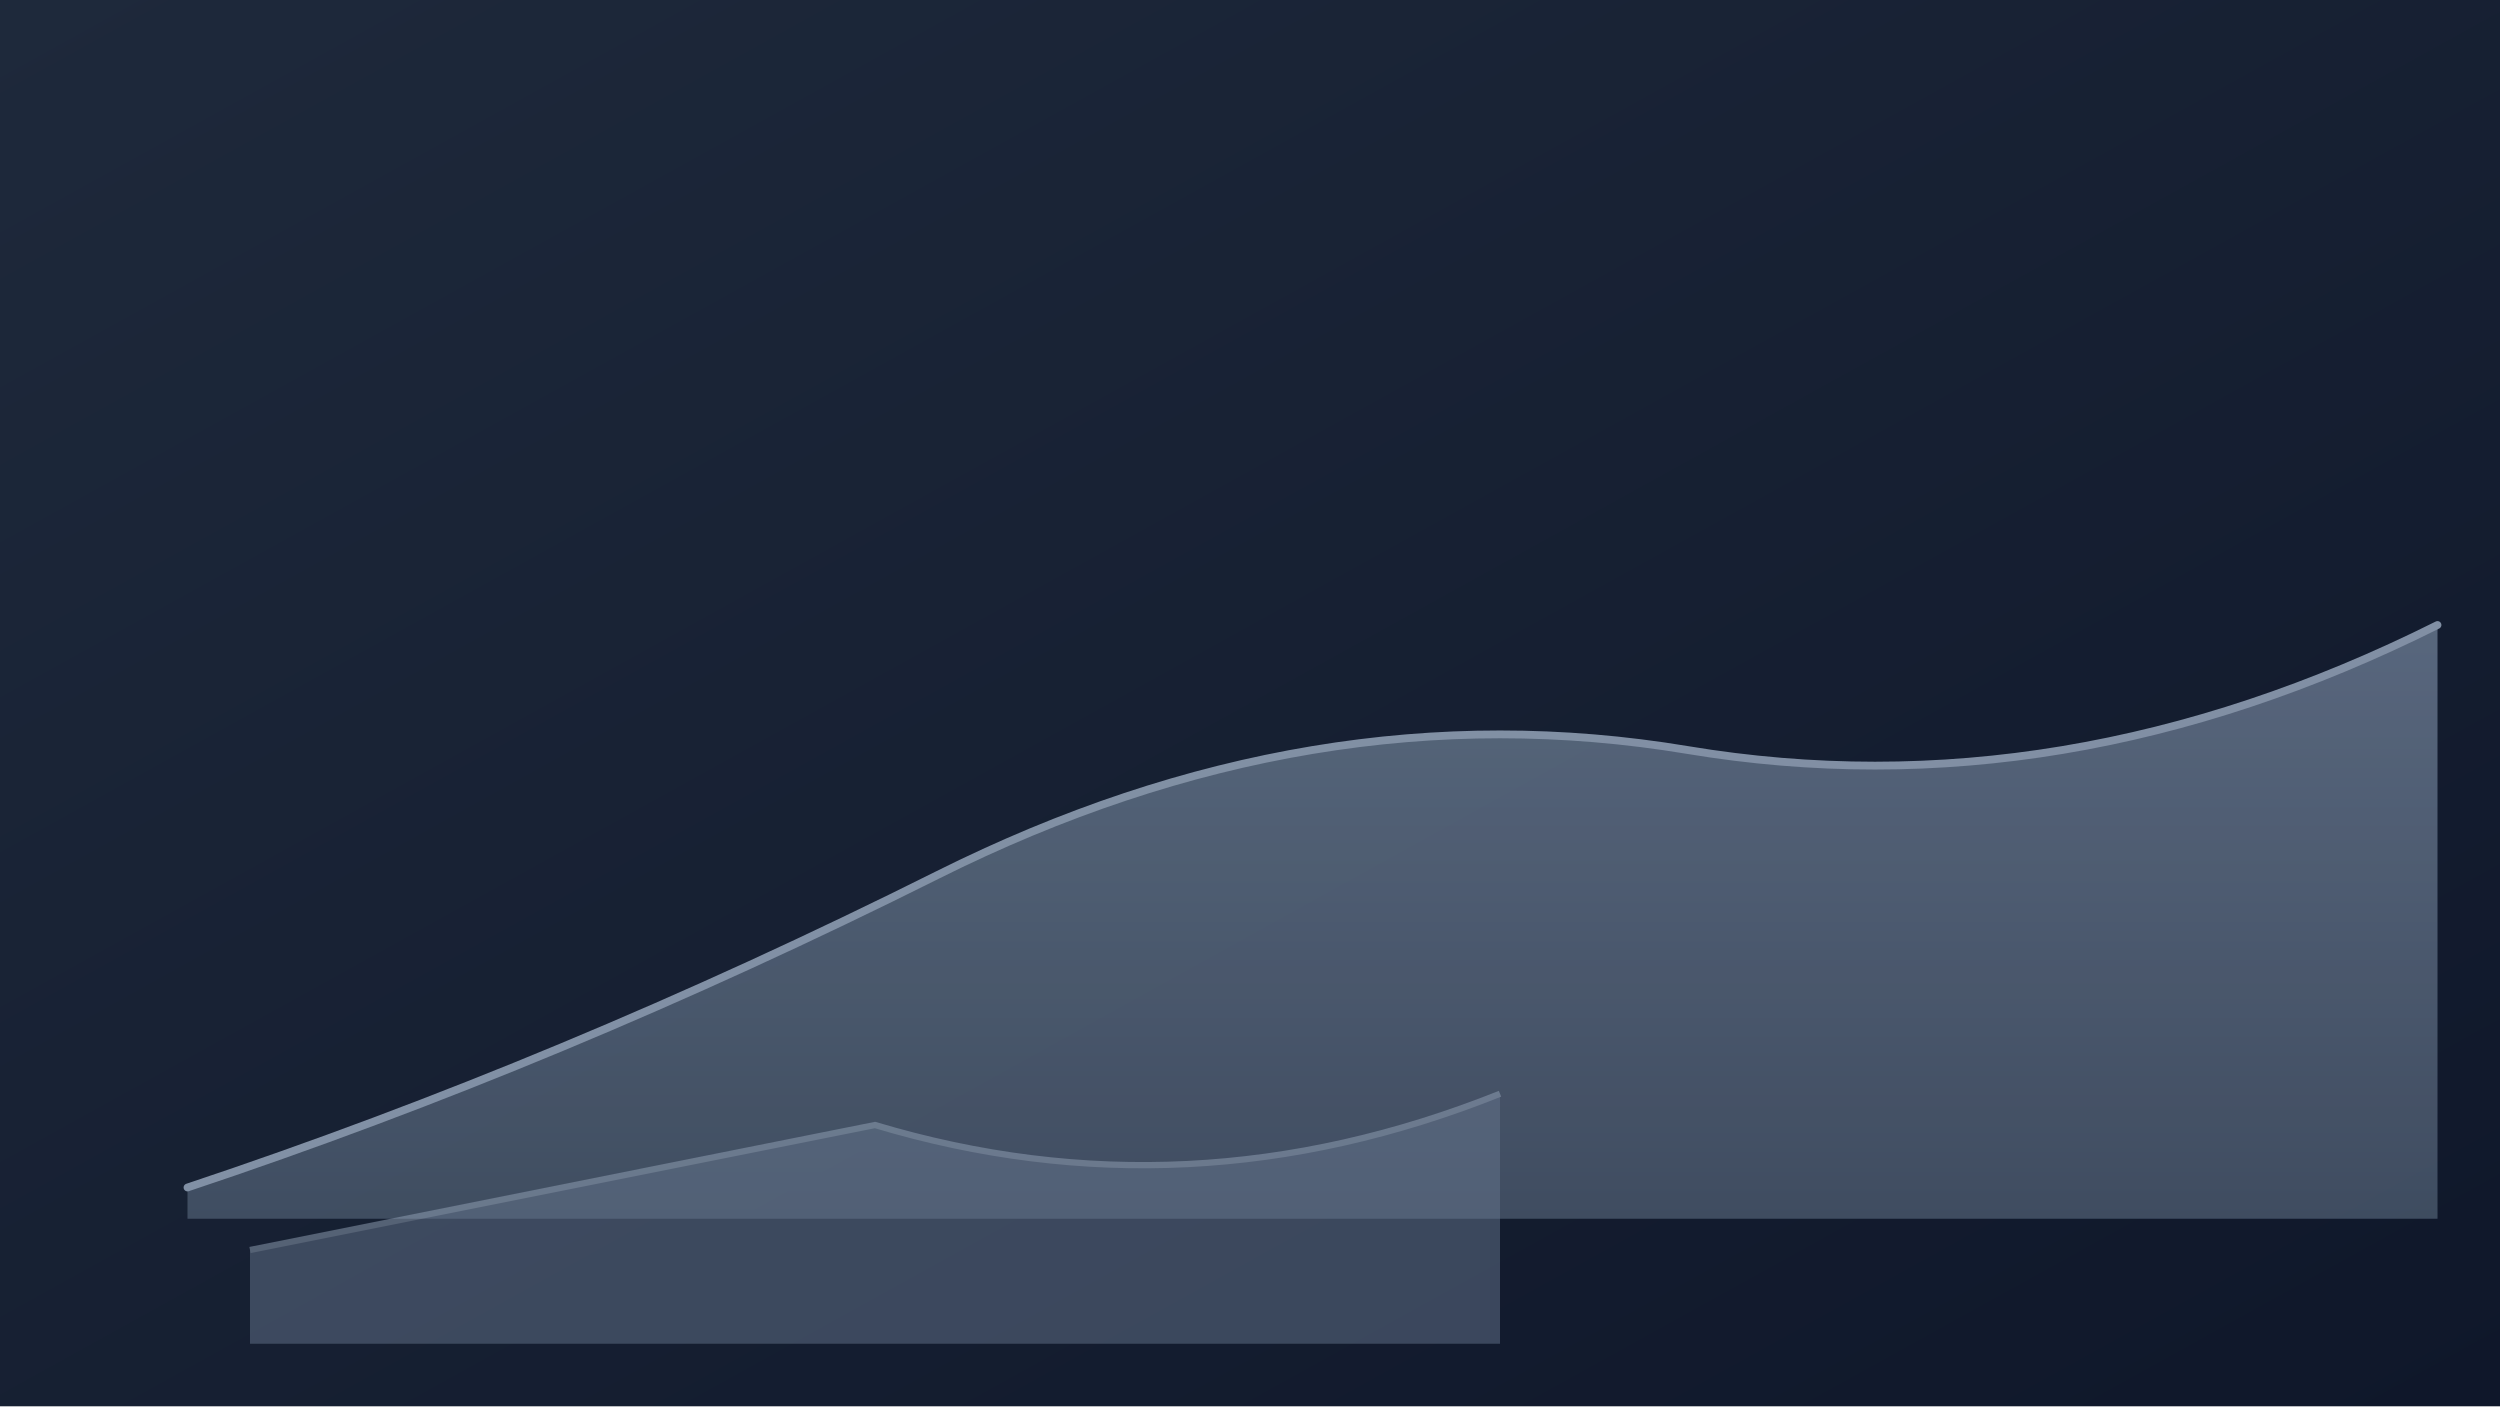
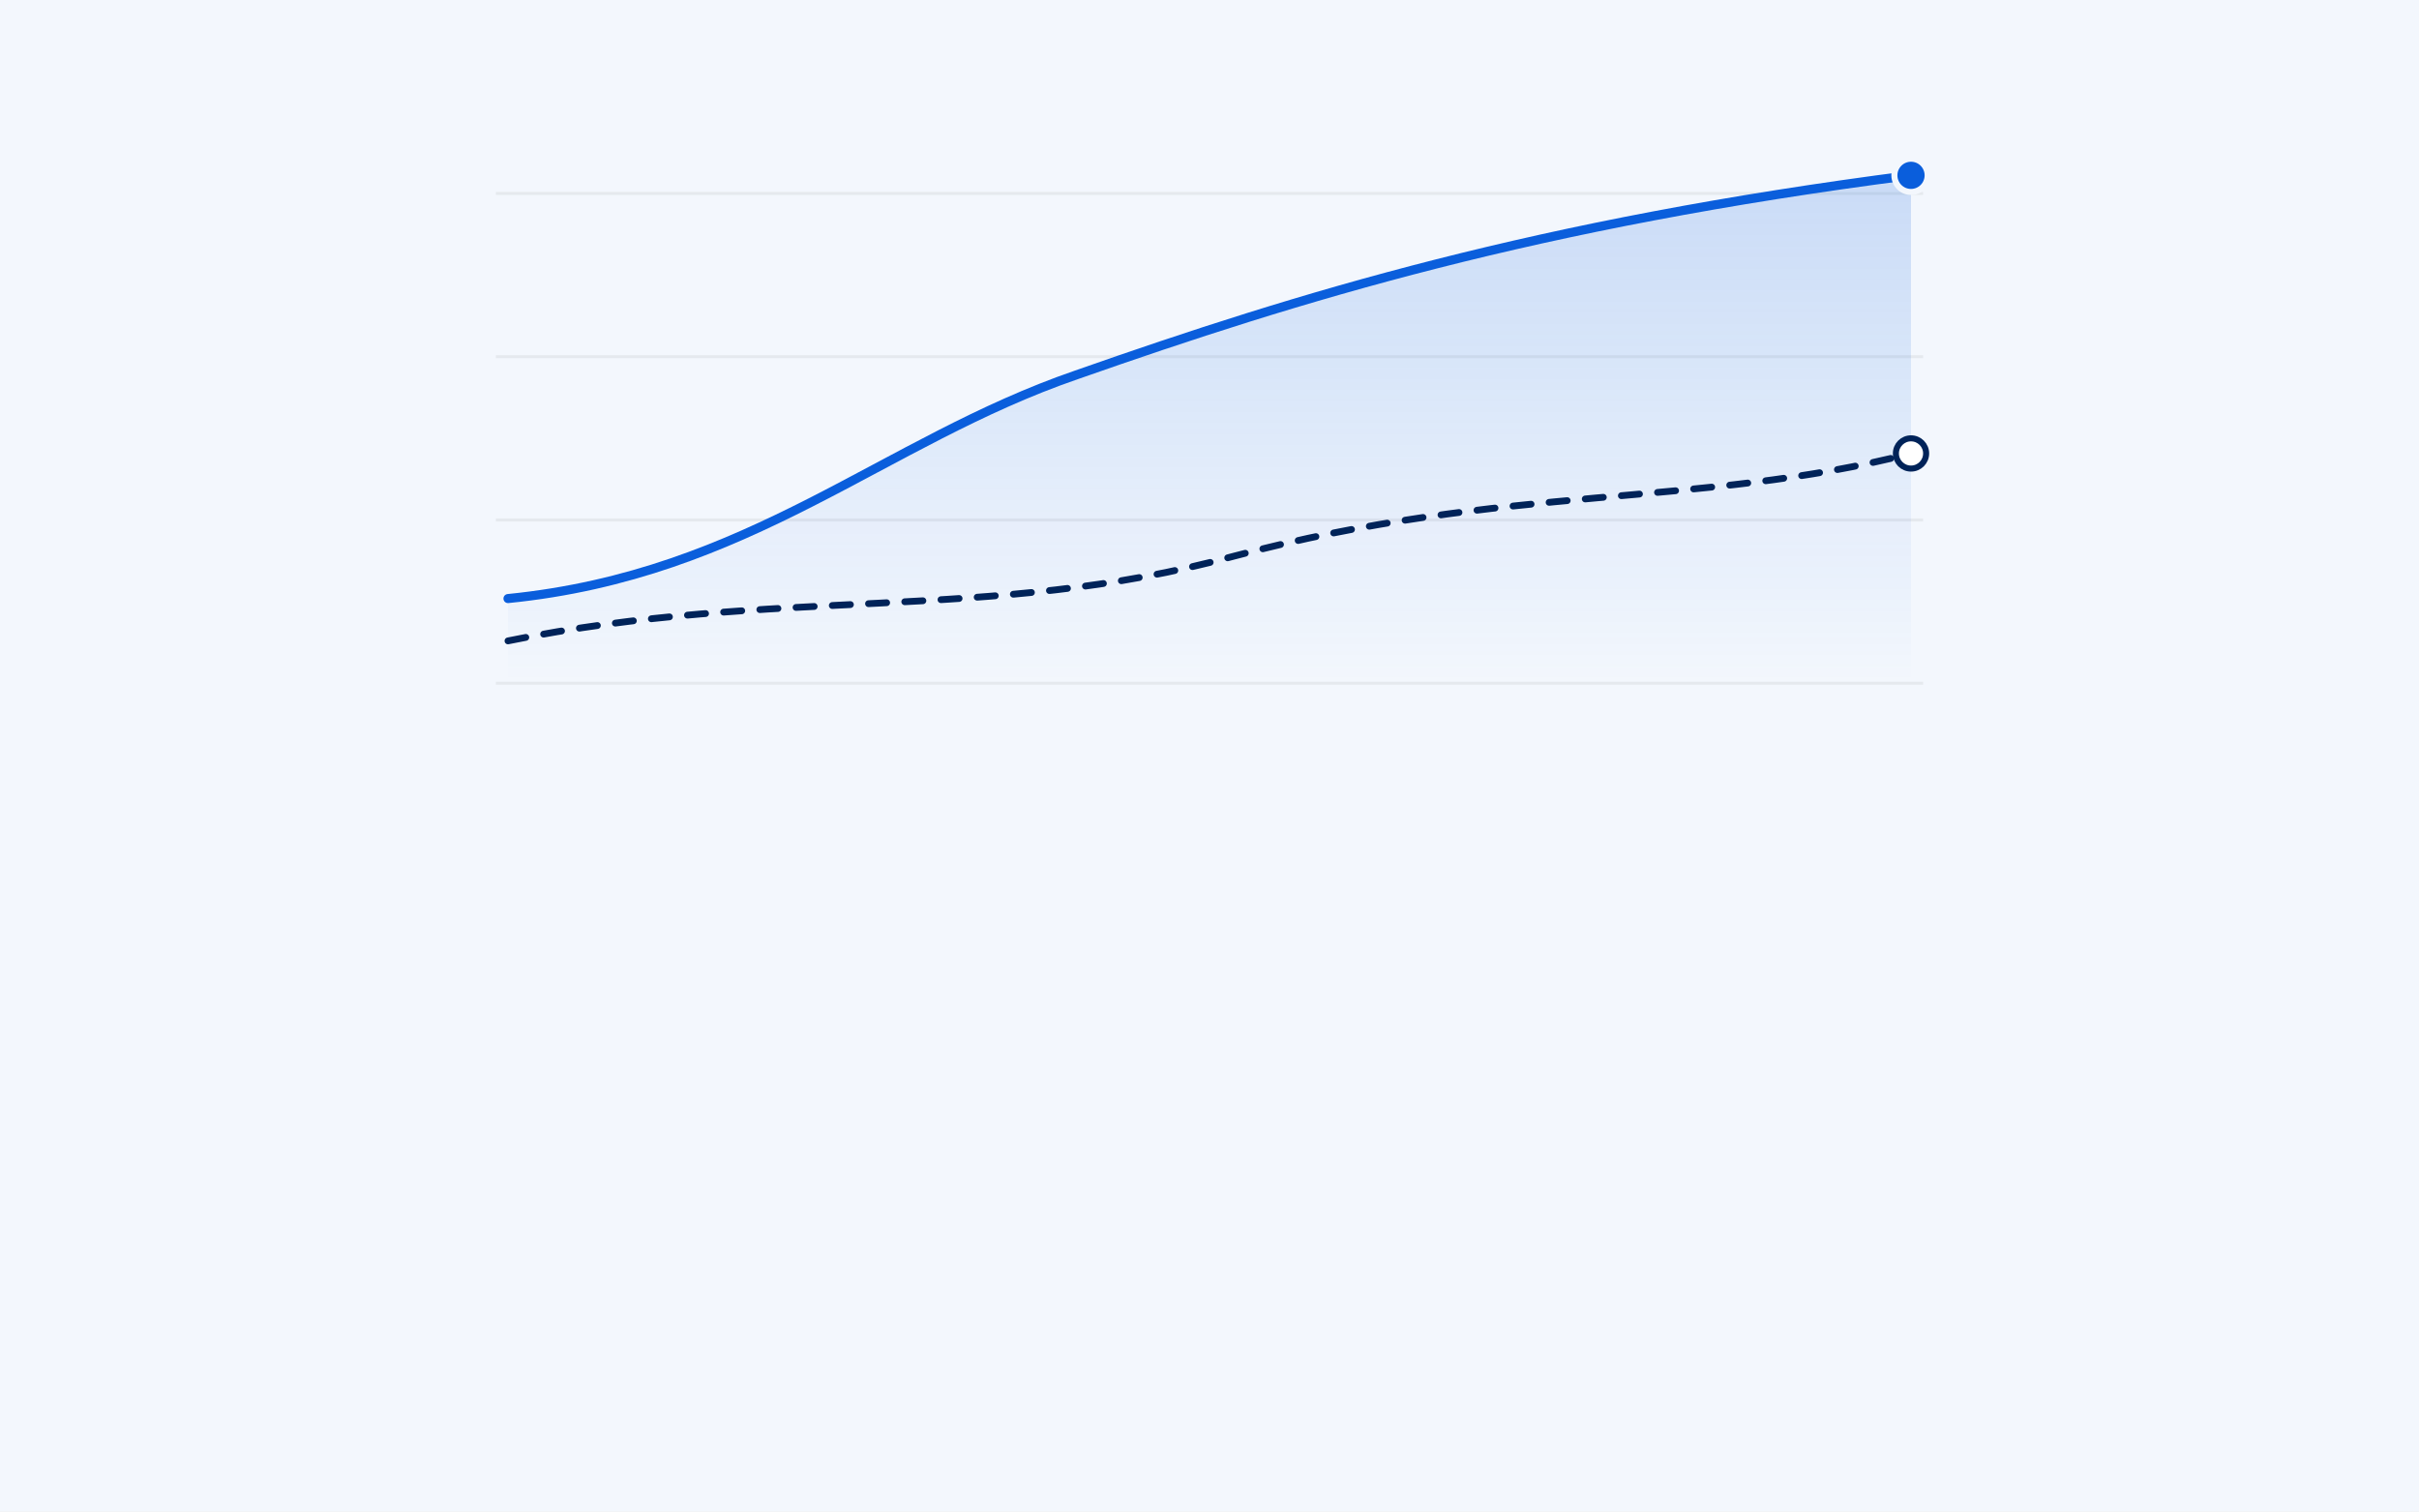
- <svg xmlns="http://www.w3.org/2000/svg" viewBox="0 0 800 450" fill="none">
+ <svg xmlns="http://www.w3.org/2000/svg" viewBox="0 0 800 500" fill="none">
  <defs>
-     <linearGradient id="bg2" x1="0%" y1="0%" x2="100%" y2="100%">
-       <stop offset="0%" stop-color="#1e293b" />
-       <stop offset="100%" stop-color="#0f172a" />
-     </linearGradient>
-     <linearGradient id="area2" x1="0%" y1="100%" x2="0%" y2="0%">
-       <stop offset="0%" stop-color="#475569" />
-       <stop offset="100%" stop-color="#64748b" />
+     <linearGradient id="beholdeFill" x1="0" y1="0" x2="0" y2="1">
+       <stop offset="0%" stop-color="#0A5EDC" stop-opacity="0.18" />
+       <stop offset="100%" stop-color="#0A5EDC" stop-opacity="0" />
    </linearGradient>
  </defs>
-   <rect width="800" height="450" fill="url(#bg2)" />
-   <g transform="translate(60, 60)" opacity="0.85">
-     <path d="M0 320 Q120 280 240 220 T480 180 T720 140 L720 330 L0 330 Z" fill="url(#area2)" />
-     <path d="M0 320 Q120 280 240 220 T480 180 T720 140" stroke="#94a3b8" stroke-width="2.5" fill="none" stroke-linecap="round" stroke-linejoin="round" />
+   <rect width="800" height="500" fill="#F3F7FD" />
+   <g stroke="#E5E9EE" stroke-width="1">
+     <line x1="164" y1="64" x2="636" y2="64" />
+     <line x1="164" y1="118" x2="636" y2="118" />
+     <line x1="164" y1="172" x2="636" y2="172" />
+     <line x1="164" y1="226" x2="636" y2="226" />
  </g>
-   <g transform="translate(80, 320)" opacity="0.5">
-     <path d="M0 80 Q100 60 200 40 Q300 70 400 30 L400 110 L0 110 Z" fill="#64748b" />
-     <path d="M0 80 Q100 60 200 40 Q300 70 400 30" stroke="#94a3b8" stroke-width="2" fill="none" />
-   </g>
+   <path d="M168 198 C248 190 292 146 356 124 C430 98 508 74 632 58 L632 226 L168 226 Z" fill="url(#beholdeFill)" />
+   <path d="M168 212 C256 194 328 206 408 184 C498 160 562 168 632 150" stroke="#002359" stroke-width="2.25" stroke-linecap="round" stroke-dasharray="6 6" />
+   <path d="M168 198 C248 190 292 146 356 124 C430 98 508 74 632 58" stroke="#0A5EDC" stroke-width="3" stroke-linecap="round" stroke-linejoin="round" />
+   <circle cx="632" cy="58" r="5.5" fill="#0A5EDC" stroke="#F3F7FD" stroke-width="2" />
+   <circle cx="632" cy="150" r="5" fill="#FFFFFF" stroke="#002359" stroke-width="2" />
</svg>
